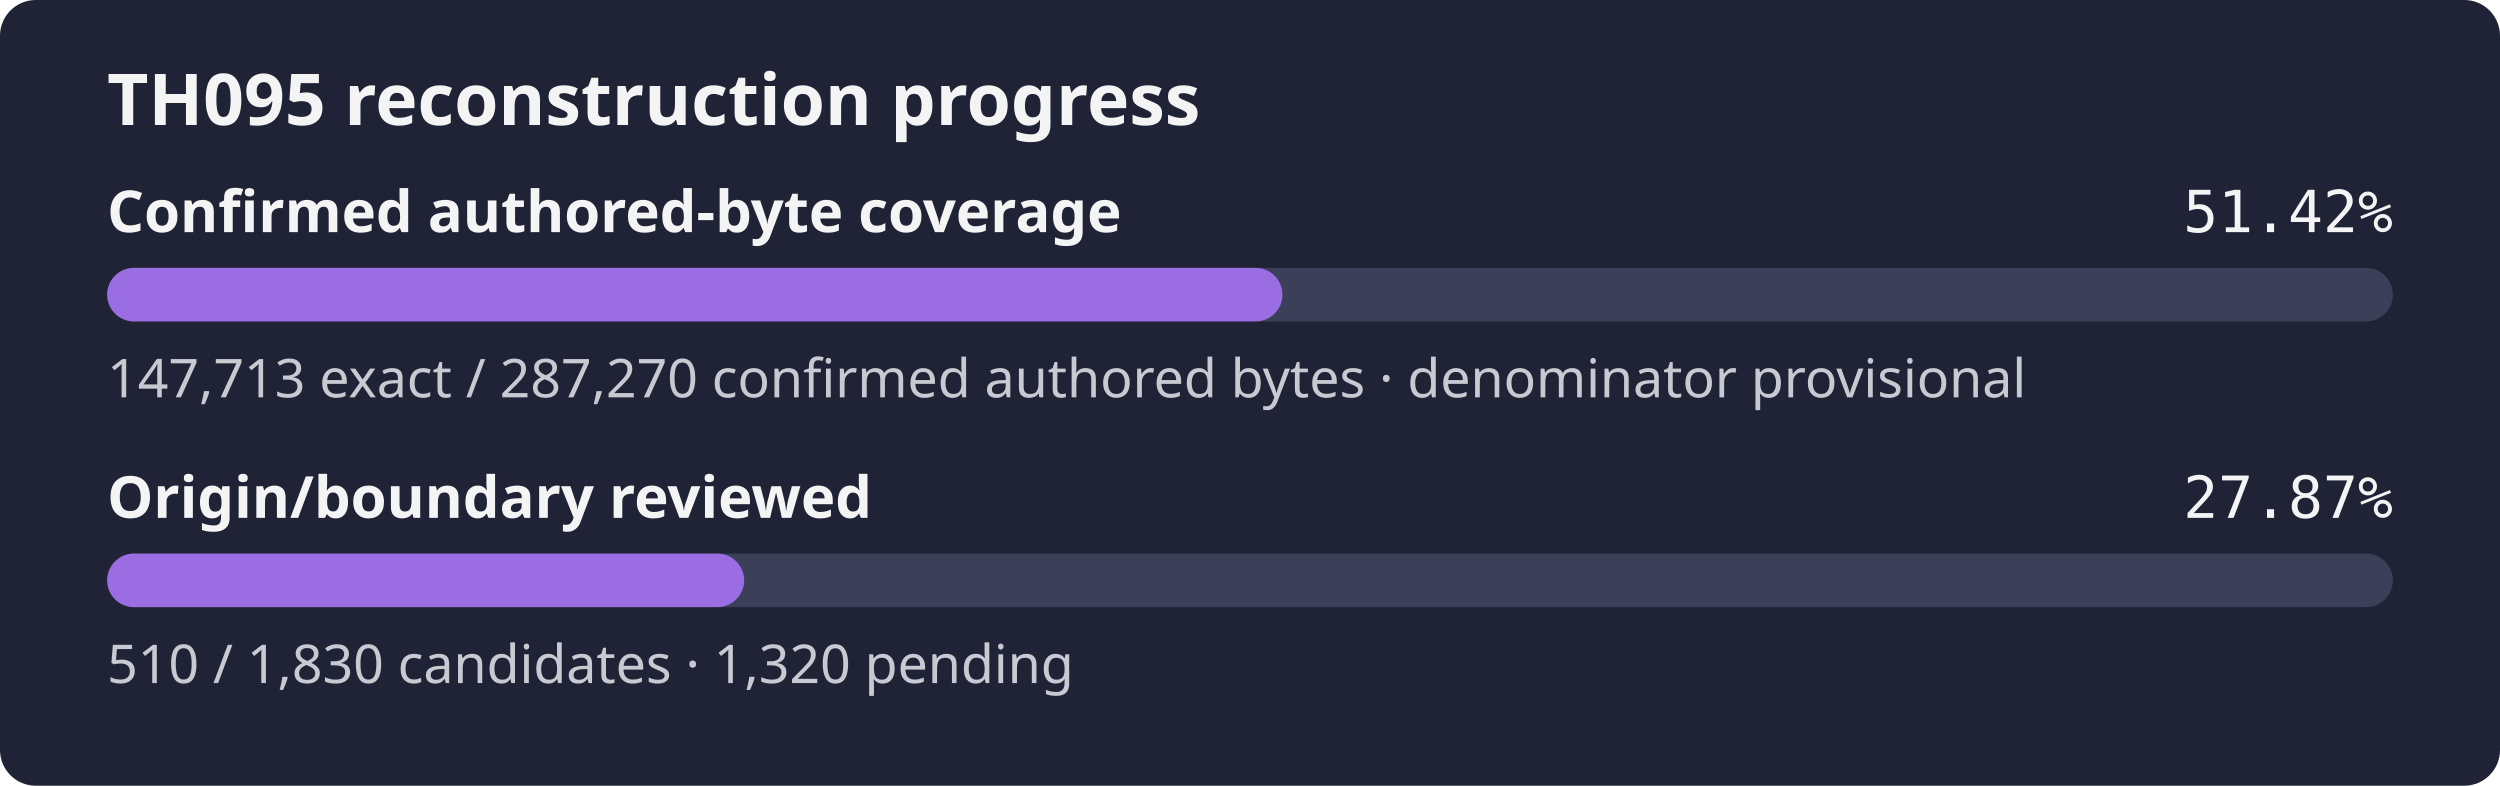
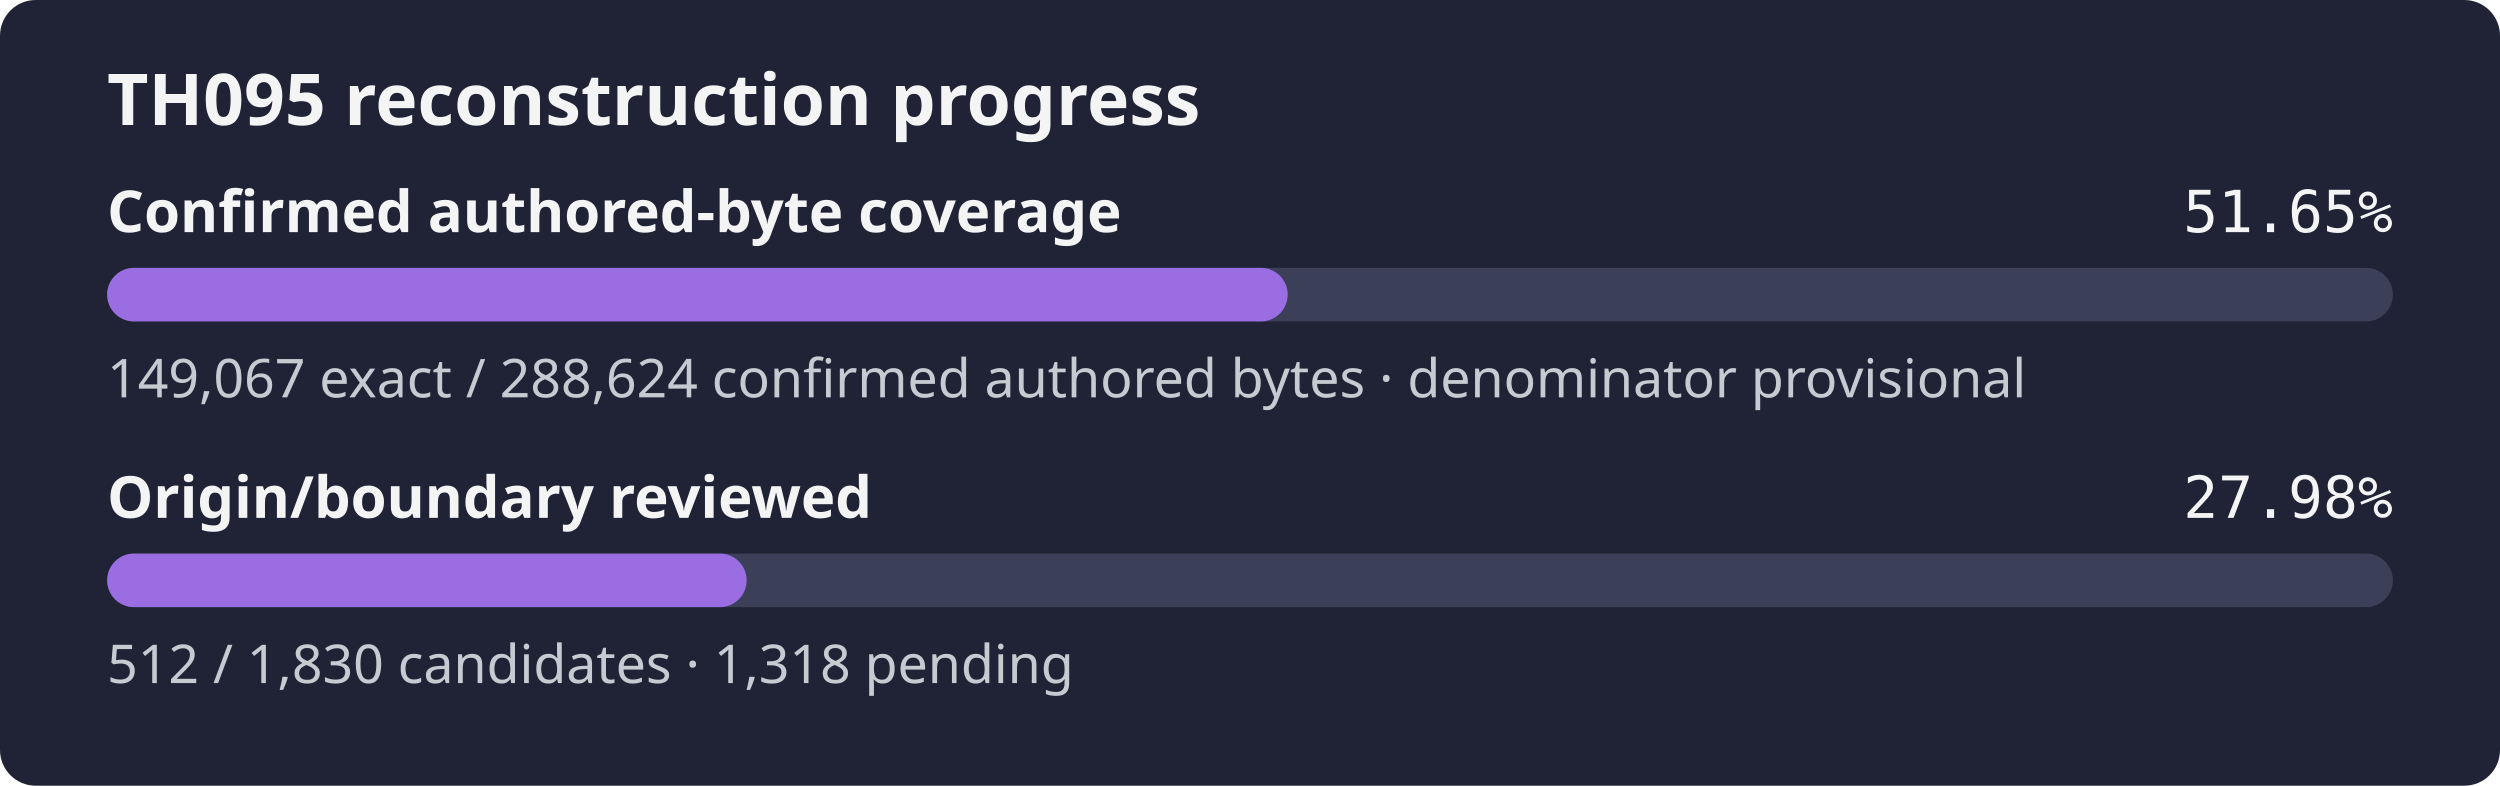
- <svg xmlns="http://www.w3.org/2000/svg" width="560" height="176" role="img" aria-label="TH095 reconstruction progress: 51.42% of the confirmed authored-byte set is exact, origin review 27.87%">
+ <svg xmlns="http://www.w3.org/2000/svg" width="560" height="176" role="img" aria-label="TH095 reconstruction progress: 51.65% of the confirmed authored-byte set is exact, origin review 27.98%">
  <rect width="560" height="176" rx="8" fill="#1f2335" />
  <text x="24" y="28" fill="#f4f4f5" font-family="sans-serif" font-size="16" font-weight="600">TH095 reconstruction progress</text>
  <text x="24" y="52" fill="#f4f4f5" font-family="sans-serif" font-size="13" font-weight="600">Confirmed authored-byte coverage</text>
-   <text x="536" y="52" fill="#f4f4f5" text-anchor="end" font-family="monospace" font-size="13">51.42%</text>
+   <text x="536" y="52" fill="#f4f4f5" text-anchor="end" font-family="monospace" font-size="13">51.65%</text>
  <rect x="24" y="60" width="512" height="12" rx="6" fill="#3b4058" />
-   <rect x="24" y="60" width="263.27" height="12" rx="6" fill="#9b6de3" />
-   <text x="24" y="89" fill="#c8cad2" font-family="sans-serif" font-size="12">147,713 exact / 287,270 confirmed authored bytes · denominator provisional</text>
+   <rect x="24" y="60" width="264.44" height="12" rx="6" fill="#9b6de3" />
+   <text x="24" y="89" fill="#c8cad2" font-family="sans-serif" font-size="12">149,067 exact / 288,624 confirmed authored bytes · denominator provisional</text>
  <text x="24" y="116" fill="#f4f4f5" font-family="sans-serif" font-size="13" font-weight="600">Origin/boundary reviewed</text>
-   <text x="536" y="116" fill="#f4f4f5" text-anchor="end" font-family="monospace" font-size="13">27.87%</text>
+   <text x="536" y="116" fill="#f4f4f5" text-anchor="end" font-family="monospace" font-size="13">27.98%</text>
  <rect x="24" y="124" width="512" height="12" rx="6" fill="#3b4058" />
-   <rect x="24" y="124" width="142.69" height="12" rx="6" fill="#9b6de3" />
-   <text x="24" y="153" fill="#c8cad2" font-family="sans-serif" font-size="12">510 / 1,830 candidates · 1,320 pending</text>
+   <rect x="24" y="124" width="143.25" height="12" rx="6" fill="#9b6de3" />
+   <text x="24" y="153" fill="#c8cad2" font-family="sans-serif" font-size="12">512 / 1,830 candidates · 1,318 pending</text>
</svg>
